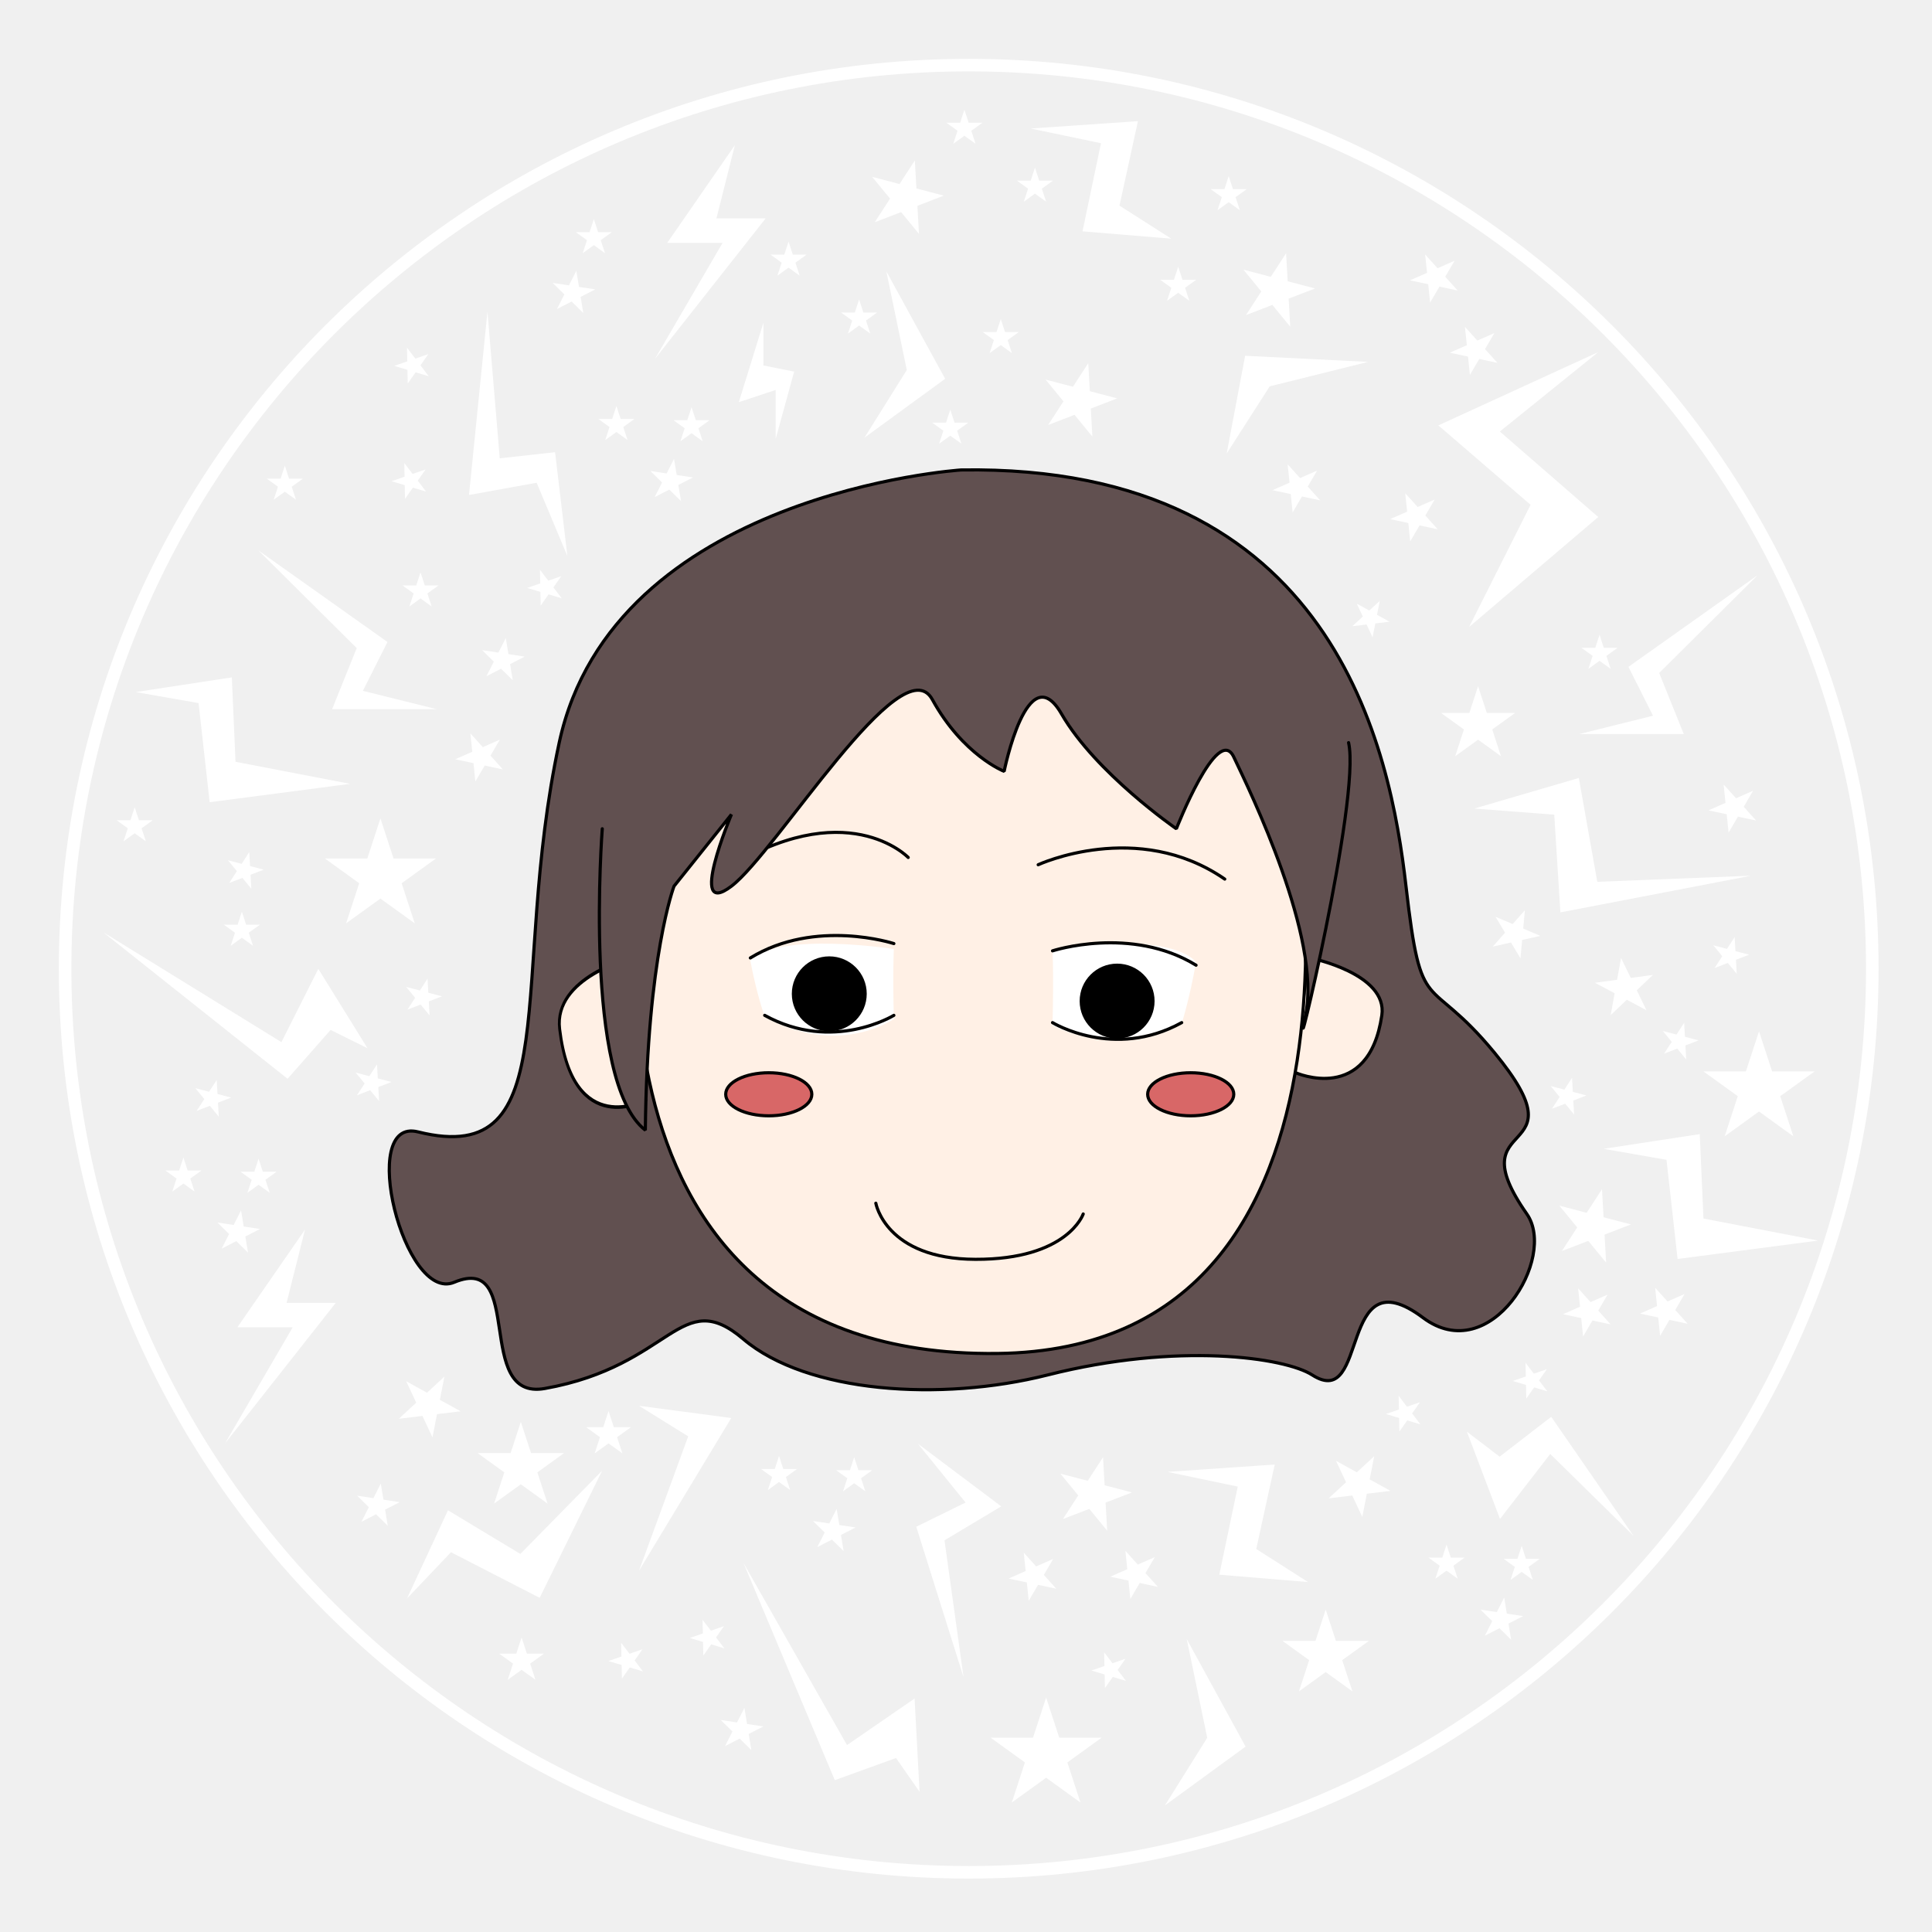
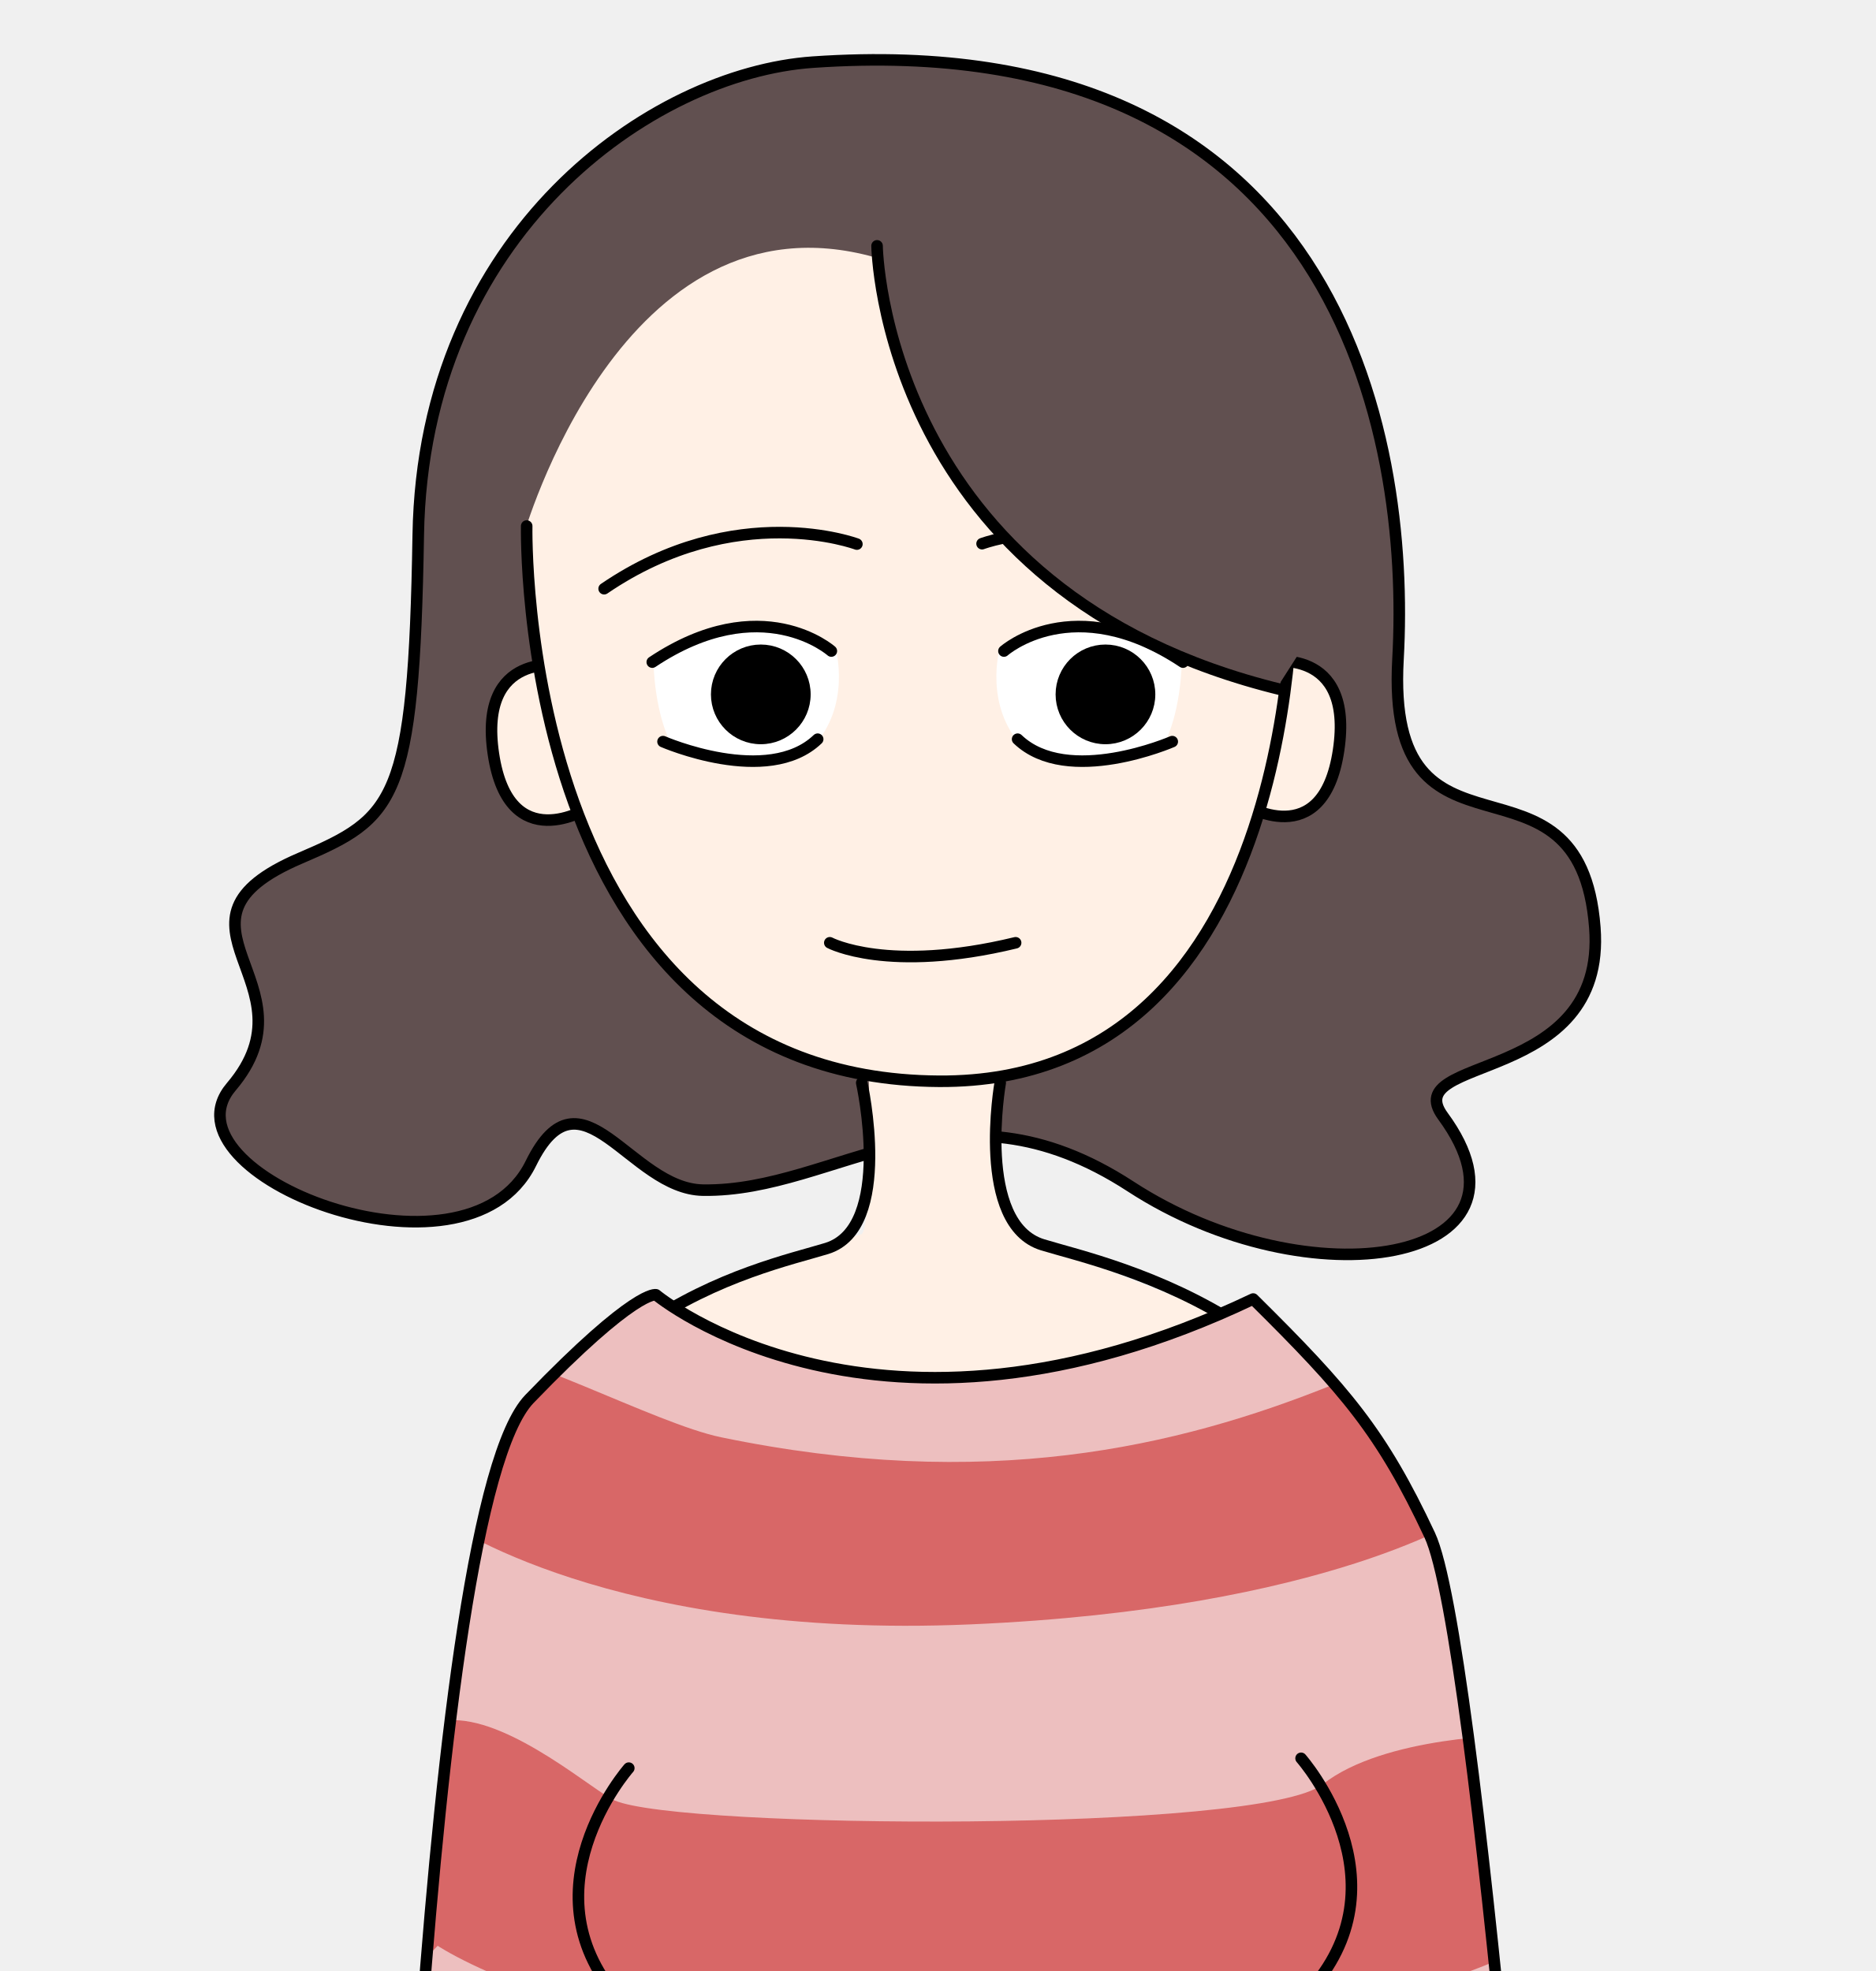
- <svg xmlns="http://www.w3.org/2000/svg" width="100%" height="100%" viewBox="0 0 356 356" version="1.1" xml:space="preserve" style="fill-rule:evenodd;clip-rule:evenodd;stroke-linecap:round;stroke-linejoin:round;stroke-miterlimit:1.5;">
-   <g id="Plan-de-travail5" transform="matrix(0.494444,0,0,0.281201,-1418.07,0)">
-     <g transform="matrix(2.19376,0,0,3.85735,-481.727,-713.367)">
-       <circle cx="1691.5" cy="349.5" r="153.5" style="fill:none;stroke:white;stroke-width:2.13px;" />
-     </g>
-     <g transform="matrix(0.661906,0,0,0.579854,3144.46,382.231)">
-       <g transform="matrix(3.46172,0,0,6.90196,-862.929,-93.2526)">
-         <path d="M190.5,52L192.633,58.564L199.535,58.564L193.951,62.621L196.084,69.186L190.5,65.129L184.916,69.186L187.049,62.621L181.465,58.564L188.367,58.564L190.5,52Z" style="fill:white;" />
+ <svg xmlns="http://www.w3.org/2000/svg" width="100%" height="100%" viewBox="0 0 195 205" version="1.1" xml:space="preserve" style="fill-rule:evenodd;clip-rule:evenodd;stroke-linecap:round;stroke-linejoin:round;stroke-miterlimit:10;">
+   <rect id="Plan-de-travail2" x="-875" y="-34" width="1920" height="2654.6" style="fill:none;" />
+   <g>
+     <g>
+       <g>
+         <g id="ruban" />
      </g>
-       <g transform="matrix(3.46172,0,0,6.90196,-488.117,900.273)">
-         <path d="M190.5,52L192.633,58.564L199.535,58.564L193.951,62.621L196.084,69.186L190.5,65.129L184.916,69.186L187.049,62.621L181.465,58.564L188.367,58.564L190.5,52Z" style="fill:white;" />
-       </g>
-       <g transform="matrix(3.46172,0,0,6.90196,-86.7444,147.385)">
-         <path d="M190.5,52L192.633,58.564L199.535,58.564L193.951,62.621L196.084,69.186L190.5,65.129L184.916,69.186L187.049,62.621L181.465,58.564L188.367,58.564L190.5,52Z" style="fill:white;" />
-       </g>
-       <g transform="matrix(2.69507,0,0,5.37341,-637.831,668.211)">
-         <path d="M190.5,52L192.633,58.564L199.535,58.564L193.951,62.621L196.084,69.186L190.5,65.129L184.916,69.186L187.049,62.621L181.465,58.564L188.367,58.564L190.5,52Z" style="fill:white;" />
-       </g>
-       <g transform="matrix(2.69507,0,0,5.37341,-184.673,880.41)">
-         <path d="M190.5,52L192.633,58.564L199.535,58.564L193.951,62.621L196.084,69.186L190.5,65.129L184.916,69.186L187.049,62.621L181.465,58.564L188.367,58.564L190.5,52Z" style="fill:white;" />
-       </g>
-       <g transform="matrix(1.39684,0,0,2.785,-341.137,790.543)">
-         <path d="M190.5,52L192.633,58.564L199.535,58.564L193.951,62.621L196.084,69.186L190.5,65.129L184.916,69.186L187.049,62.621L181.465,58.564L188.367,58.564L190.5,52Z" style="fill:white;" />
-       </g>
-       <g transform="matrix(1.39684,0,0,2.785,-390.088,1046.44)">
-         <path d="M190.5,52L192.633,58.564L199.535,58.564L193.951,62.621L196.084,69.186L190.5,65.129L184.916,69.186L187.049,62.621L181.465,58.564L188.367,58.564L190.5,52Z" style="fill:white;" />
-       </g>
-       <g transform="matrix(1.12354,0,0,2.24011,-394.931,-128.815)">
-         <path d="M190.5,52L192.633,58.564L199.535,58.564L193.951,62.621L196.084,69.186L190.5,65.129L184.916,69.186L187.049,62.621L181.465,58.564L188.367,58.564L190.5,52Z" style="fill:white;" />
-       </g>
-       <g transform="matrix(1.12354,0,0,2.24011,-471.32,-249.428)">
-         <path d="M190.5,52L192.633,58.564L199.535,58.564L193.951,62.621L196.084,69.186L190.5,65.129L184.916,69.186L187.049,62.621L181.465,58.564L188.367,58.564L190.5,52Z" style="fill:white;" />
-       </g>
-       <g transform="matrix(1.06114,-0.736136,0.369214,2.1157,-335,14.9212)">
-         <path d="M190.5,52L192.633,58.564L199.535,58.564L193.951,62.621L196.084,69.186L190.5,65.129L184.916,69.186L187.049,62.621L181.465,58.564L188.367,58.564L190.5,52Z" style="fill:white;" />
-       </g>
-       <g transform="matrix(1.06114,-0.736136,0.369214,2.1157,-411.388,-105.692)">
-         <path d="M190.5,52L192.633,58.564L199.535,58.564L193.951,62.621L196.084,69.186L190.5,65.129L184.916,69.186L187.049,62.621L181.465,58.564L188.367,58.564L190.5,52Z" style="fill:white;" />
-       </g>
-       <g transform="matrix(1.06114,-0.736136,0.369214,2.1157,-409.861,-236.016)">
-         <path d="M190.5,52L192.633,58.564L199.535,58.564L193.951,62.621L196.084,69.186L190.5,65.129L184.916,69.186L187.049,62.621L181.465,58.564L188.367,58.564L190.5,52Z" style="fill:white;" />
-       </g>
-       <g transform="matrix(1.06114,-0.736136,0.369214,2.1157,-243.439,1201.52)">
-         <path d="M190.5,52L192.633,58.564L199.535,58.564L193.951,62.621L196.084,69.186L190.5,65.129L184.916,69.186L187.049,62.621L181.465,58.564L188.367,58.564L190.5,52Z" style="fill:white;" />
-       </g>
-       <g transform="matrix(1.06114,-0.736136,0.369214,2.1157,-17.33,1238.31)">
-         <path d="M190.5,52L192.633,58.564L199.535,58.564L193.951,62.621L196.084,69.186L190.5,65.129L184.916,69.186L187.049,62.621L181.465,58.564L188.367,58.564L190.5,52Z" style="fill:white;" />
-       </g>
-       <g transform="matrix(1.06114,-0.736136,0.369214,2.1157,-289.272,1227.58)">
-         <path d="M190.5,52L192.633,58.564L199.535,58.564L193.951,62.621L196.084,69.186L190.5,65.129L184.916,69.186L187.049,62.621L181.465,58.564L188.367,58.564L190.5,52Z" style="fill:white;" />
-       </g>
-       <g transform="matrix(1.06114,-0.736136,0.369214,2.1157,148.468,948.43)">
-         <path d="M190.5,52L192.633,58.564L199.535,58.564L193.951,62.621L196.084,69.186L190.5,65.129L184.916,69.186L187.049,62.621L181.465,58.564L188.367,58.564L190.5,52Z" style="fill:white;" />
-       </g>
-       <g transform="matrix(1.06114,-0.736136,0.369214,2.1157,219.913,911.09)">
-         <path d="M190.5,52L192.633,58.564L199.535,58.564L193.951,62.621L196.084,69.186L190.5,65.129L184.916,69.186L187.049,62.621L181.465,58.564L188.367,58.564L190.5,52Z" style="fill:white;" />
-       </g>
-       <g transform="matrix(1.12354,0,0,2.24011,-284.643,-316.9)">
-         <path d="M190.5,52L192.633,58.564L199.535,58.564L193.951,62.621L196.084,69.186L190.5,65.129L184.916,69.186L187.049,62.621L181.465,58.564L188.367,58.564L190.5,52Z" style="fill:white;" />
-       </g>
-       <g transform="matrix(1.12354,0,0,2.24011,-193.082,869.694)">
-         <path d="M190.5,52L192.633,58.564L199.535,58.564L193.951,62.621L196.084,69.186L190.5,65.129L184.916,69.186L187.049,62.621L181.465,58.564L188.367,58.564L190.5,52Z" style="fill:white;" />
-       </g>
-       <g transform="matrix(1.12354,0,0,2.24011,-528.427,532.386)">
-         <path d="M190.5,52L192.633,58.564L199.535,58.564L193.951,62.621L196.084,69.186L190.5,65.129L184.916,69.186L187.049,62.621L181.465,58.564L188.367,58.564L190.5,52Z" style="fill:white;" />
-       </g>
-       <g transform="matrix(1.12354,0,0,2.24011,182.749,969.865)">
-         <path d="M190.5,52L192.633,58.564L199.535,58.564L193.951,62.621L196.084,69.186L190.5,65.129L184.916,69.186L187.049,62.621L181.465,58.564L188.367,58.564L190.5,52Z" style="fill:white;" />
-       </g>
-       <g transform="matrix(1.32712,0.4052,-0.203231,2.64599,-280.404,-355.435)">
-         <path d="M190.5,52L192.633,58.564L199.535,58.564L193.951,62.621L196.084,69.186L190.5,65.129L184.916,69.186L187.049,62.621L181.465,58.564L188.367,58.564L190.5,52Z" style="fill:white;" />
-       </g>
-       <g transform="matrix(1.32712,0.4052,-0.203231,2.64599,-335.412,-567.969)">
-         <path d="M190.5,52L192.633,58.564L199.535,58.564L193.951,62.621L196.084,69.186L190.5,65.129L184.916,69.186L187.049,62.621L181.465,58.564L188.367,58.564L190.5,52Z" style="fill:white;" />
-       </g>
-       <g transform="matrix(1.32712,0.4052,-0.203231,2.64599,-375.134,-152.978)">
-         <path d="M190.5,52L192.633,58.564L199.535,58.564L193.951,62.621L196.084,69.186L190.5,65.129L184.916,69.186L187.049,62.621L181.465,58.564L188.367,58.564L190.5,52Z" style="fill:white;" />
-       </g>
-       <g transform="matrix(1.32712,0.4052,-0.203231,2.64599,-188.844,831.159)">
-         <path d="M190.5,52L192.633,58.564L199.535,58.564L193.951,62.621L196.084,69.186L190.5,65.129L184.916,69.186L187.049,62.621L181.465,58.564L188.367,58.564L190.5,52Z" style="fill:white;" />
-       </g>
-       <g transform="matrix(1.32712,0.4052,-0.203231,2.64599,-524.188,493.851)">
-         <path d="M190.5,52L192.633,58.564L199.535,58.564L193.951,62.621L196.084,69.186L190.5,65.129L184.916,69.186L187.049,62.621L181.465,58.564L188.367,58.564L190.5,52Z" style="fill:white;" />
-       </g>
-       <g transform="matrix(1.32712,0.4052,-0.203231,2.64599,-445.509,802.539)">
-         <path d="M190.5,52L192.633,58.564L199.535,58.564L193.951,62.621L196.084,69.186L190.5,65.129L184.916,69.186L187.049,62.621L181.465,58.564L188.367,58.564L190.5,52Z" style="fill:white;" />
-       </g>
-       <g transform="matrix(1.32712,0.4052,-0.203231,2.64599,-240.788,1056.03)">
-         <path d="M190.5,52L192.633,58.564L199.535,58.564L193.951,62.621L196.084,69.186L190.5,65.129L184.916,69.186L187.049,62.621L181.465,58.564L188.367,58.564L190.5,52Z" style="fill:white;" />
-       </g>
-       <g transform="matrix(1.32712,0.4052,-0.203231,2.64599,186.987,931.329)">
-         <path d="M190.5,52L192.633,58.564L199.535,58.564L193.951,62.621L196.084,69.186L190.5,65.129L184.916,69.186L187.049,62.621L181.465,58.564L188.367,58.564L190.5,52Z" style="fill:white;" />
-       </g>
-       <g transform="matrix(1.12354,0,0,2.24011,-242.33,-315.517)">
-         <path d="M190.5,52L192.633,58.564L199.535,58.564L193.951,62.621L196.084,69.186L190.5,65.129L184.916,69.186L187.049,62.621L181.465,58.564L188.367,58.564L190.5,52Z" style="fill:white;" />
-       </g>
-       <g transform="matrix(1.12354,0,0,2.24011,-297.338,-528.051)">
-         <path d="M190.5,52L192.633,58.564L199.535,58.564L193.951,62.621L196.084,69.186L190.5,65.129L184.916,69.186L187.049,62.621L181.465,58.564L188.367,58.564L190.5,52Z" style="fill:white;" />
-       </g>
-       <g transform="matrix(1.12354,0,0,2.24011,-150.77,871.077)">
-         <path d="M190.5,52L192.633,58.564L199.535,58.564L193.951,62.621L196.084,69.186L190.5,65.129L184.916,69.186L187.049,62.621L181.465,58.564L188.367,58.564L190.5,52Z" style="fill:white;" />
-       </g>
-       <g transform="matrix(1.12354,0,0,2.24011,-486.114,533.769)">
-         <path d="M190.5,52L192.633,58.564L199.535,58.564L193.951,62.621L196.084,69.186L190.5,65.129L184.916,69.186L187.049,62.621L181.465,58.564L188.367,58.564L190.5,52Z" style="fill:white;" />
-       </g>
-       <g transform="matrix(1.12354,0,0,2.24011,225.061,971.248)">
-         <path d="M190.5,52L192.633,58.564L199.535,58.564L193.951,62.621L196.084,69.186L190.5,65.129L184.916,69.186L187.049,62.621L181.465,58.564L188.367,58.564L190.5,52Z" style="fill:white;" />
-       </g>
-       <g transform="matrix(1.12354,0,0,2.24011,-96.6658,-312.751)">
-         <path d="M190.5,52L192.633,58.564L199.535,58.564L193.951,62.621L196.084,69.186L190.5,65.129L184.916,69.186L187.049,62.621L181.465,58.564L188.367,58.564L190.5,52Z" style="fill:white;" />
-       </g>
-       <g transform="matrix(1.12354,0,0,2.24011,31.6665,-474.25)">
-         <path d="M190.5,52L192.633,58.564L199.535,58.564L193.951,62.621L196.084,69.186L190.5,65.129L184.916,69.186L187.049,62.621L181.465,58.564L188.367,58.564L190.5,52Z" style="fill:white;" />
-       </g>
-       <g transform="matrix(1.12354,0,0,2.24011,-147.995,-437.219)">
-         <path d="M190.5,52L192.633,58.564L199.535,58.564L193.951,62.621L196.084,69.186L190.5,65.129L184.916,69.186L187.049,62.621L181.465,58.564L188.367,58.564L190.5,52Z" style="fill:white;" />
-       </g>
-       <g transform="matrix(1.12354,0,0,2.24011,-187.717,-502.636)">
-         <path d="M190.5,52L192.633,58.564L199.535,58.564L193.951,62.621L196.084,69.186L190.5,65.129L184.916,69.186L187.049,62.621L181.465,58.564L188.367,58.564L190.5,52Z" style="fill:white;" />
-       </g>
-       <g transform="matrix(1.12354,0,0,2.24011,-68.2346,-415.137)">
-         <path d="M190.5,52L192.633,58.564L199.535,58.564L193.951,62.621L196.084,69.186L190.5,65.129L184.916,69.186L187.049,62.621L181.465,58.564L188.367,58.564L190.5,52Z" style="fill:white;" />
-       </g>
-       <g transform="matrix(1.12354,0,0,2.24011,60.0977,-576.636)">
-         <path d="M190.5,52L192.633,58.564L199.535,58.564L193.951,62.621L196.084,69.186L190.5,65.129L184.916,69.186L187.049,62.621L181.465,58.564L188.367,58.564L190.5,52Z" style="fill:white;" />
-       </g>
-       <g transform="matrix(1.12354,0,0,2.24011,-48.9821,-586.268)">
-         <path d="M190.5,52L192.633,58.564L199.535,58.564L193.951,62.621L196.084,69.186L190.5,65.129L184.916,69.186L187.049,62.621L181.465,58.564L188.367,58.564L190.5,52Z" style="fill:white;" />
-       </g>
-       <g transform="matrix(1.12354,0,0,2.24011,-88.704,-651.686)">
-         <path d="M190.5,52L192.633,58.564L199.535,58.564L193.951,62.621L196.084,69.186L190.5,65.129L184.916,69.186L187.049,62.621L181.465,58.564L188.367,58.564L190.5,52Z" style="fill:white;" />
-       </g>
-       <g transform="matrix(1.12354,0,0,2.24011,-495.515,254.612)">
-         <path d="M190.5,52L192.633,58.564L199.535,58.564L193.951,62.621L196.084,69.186L190.5,65.129L184.916,69.186L187.049,62.621L181.465,58.564L188.367,58.564L190.5,52Z" style="fill:white;" />
-       </g>
-       <g transform="matrix(1.12354,0,0,2.24011,-555.862,136.554)">
-         <path d="M190.5,52L192.633,58.564L199.535,58.564L193.951,62.621L196.084,69.186L190.5,65.129L184.916,69.186L187.049,62.621L181.465,58.564L188.367,58.564L190.5,52Z" style="fill:white;" />
-       </g>
-       <g transform="matrix(1.12354,0,0,2.24011,268.883,-58.283)">
-         <path d="M190.5,52L192.633,58.564L199.535,58.564L193.951,62.621L196.084,69.186L190.5,65.129L184.916,69.186L187.049,62.621L181.465,58.564L188.367,58.564L190.5,52Z" style="fill:white;" />
-       </g>
-       <g transform="matrix(2.30781,0,0,4.60131,-25.0962,-122.98)">
-         <path d="M190.5,52L192.633,58.564L199.535,58.564L193.951,62.621L196.084,69.186L190.5,65.129L184.916,69.186L187.049,62.621L181.465,58.564L188.367,58.564L190.5,52Z" style="fill:white;" />
-       </g>
-       <g transform="matrix(2.23121,1.17568,-0.58967,4.44857,-199.32,-704.111)">
-         <path d="M190.5,52L192.633,58.564L199.535,58.564L193.951,62.621L196.084,69.186L190.5,65.129L184.916,69.186L187.049,62.621L181.465,58.564L188.367,58.564L190.5,52Z" style="fill:white;" />
-       </g>
-       <g transform="matrix(2.23121,1.17568,-0.58967,4.44857,-87.9304,-828.319)">
-         <path d="M190.5,52L192.633,58.564L199.535,58.564L193.951,62.621L196.084,69.186L190.5,65.129L184.916,69.186L187.049,62.621L181.465,58.564L188.367,58.564L190.5,52Z" style="fill:white;" />
-       </g>
-       <g transform="matrix(2.23121,1.17568,-0.58967,4.44857,-296.958,-933.206)">
-         <path d="M190.5,52L192.633,58.564L199.535,58.564L193.951,62.621L196.084,69.186L190.5,65.129L184.916,69.186L187.049,62.621L181.465,58.564L188.367,58.564L190.5,52Z" style="fill:white;" />
-       </g>
-       <g transform="matrix(2.23121,1.17568,-0.58967,4.44857,-190.997,532.27)">
-         <path d="M190.5,52L192.633,58.564L199.535,58.564L193.951,62.621L196.084,69.186L190.5,65.129L184.916,69.186L187.049,62.621L181.465,58.564L188.367,58.564L190.5,52Z" style="fill:white;" />
-       </g>
-       <g transform="matrix(2.23121,1.17568,-0.58967,4.44857,89.9281,229.398)">
-         <path d="M190.5,52L192.633,58.564L199.535,58.564L193.951,62.621L196.084,69.186L190.5,65.129L184.916,69.186L187.049,62.621L181.465,58.564L188.367,58.564L190.5,52Z" style="fill:white;" />
-       </g>
-       <g transform="matrix(1.11561,0.58784,-0.294835,2.22429,-492.835,333.611)">
-         <path d="M190.5,52L192.633,58.564L199.535,58.564L193.951,62.621L196.084,69.186L190.5,65.129L184.916,69.186L187.049,62.621L181.465,58.564L188.367,58.564L190.5,52Z" style="fill:white;" />
-       </g>
-       <g transform="matrix(1.11561,0.58784,-0.294835,2.22429,270.249,331.194)">
-         <path d="M190.5,52L192.633,58.564L199.535,58.564L193.951,62.621L196.084,69.186L190.5,65.129L184.916,69.186L187.049,62.621L181.465,58.564L188.367,58.564L190.5,52Z" style="fill:white;" />
-       </g>
-       <g transform="matrix(1.11561,0.58784,-0.294835,2.22429,-374.143,219.173)">
-         <path d="M190.5,52L192.633,58.564L199.535,58.564L193.951,62.621L196.084,69.186L190.5,65.129L184.916,69.186L187.049,62.621L181.465,58.564L188.367,58.564L190.5,52Z" style="fill:white;" />
-       </g>
-       <g transform="matrix(1.11561,0.58784,-0.294835,2.22429,-474.502,76.03)">
-         <path d="M190.5,52L192.633,58.564L199.535,58.564L193.951,62.621L196.084,69.186L190.5,65.129L184.916,69.186L187.049,62.621L181.465,58.564L188.367,58.564L190.5,52Z" style="fill:white;" />
-       </g>
-       <g transform="matrix(1.11561,0.58784,-0.294835,2.22429,361.81,172.152)">
-         <path d="M190.5,52L192.633,58.564L199.535,58.564L193.951,62.621L196.084,69.186L190.5,65.129L184.916,69.186L187.049,62.621L181.465,58.564L188.367,58.564L190.5,52Z" style="fill:white;" />
-       </g>
-       <g transform="matrix(1.11561,0.58784,-0.294835,2.22429,-402.583,315.981)">
-         <path d="M190.5,52L192.633,58.564L199.535,58.564L193.951,62.621L196.084,69.186L190.5,65.129L184.916,69.186L187.049,62.621L181.465,58.564L188.367,58.564L190.5,52Z" style="fill:white;" />
-       </g>
-       <g transform="matrix(1.11561,0.58784,-0.294835,2.22429,333.37,268.96)">
-         <path d="M190.5,52L192.633,58.564L199.535,58.564L193.951,62.621L196.084,69.186L190.5,65.129L184.916,69.186L187.049,62.621L181.465,58.564L188.367,58.564L190.5,52Z" style="fill:white;" />
-       </g>
-       <g transform="matrix(1.80612,-0.492297,0.246915,3.60102,138.129,329.873)">
-         <path d="M190.5,52L192.633,58.564L199.535,58.564L193.951,62.621L196.084,69.186L190.5,65.129L184.916,69.186L187.049,62.621L181.465,58.564L188.367,58.564L190.5,52Z" style="fill:white;" />
-       </g>
-       <g transform="matrix(1.39524,1.19384,-0.598778,2.78182,206.249,-2.70874)">
-         <path d="M190.5,52L192.633,58.564L199.535,58.564L193.951,62.621L196.084,69.186L190.5,65.129L184.916,69.186L187.049,62.621L181.465,58.564L188.367,58.564L190.5,52Z" style="fill:white;" />
-       </g>
-       <g transform="matrix(1.01323,2.25449,-1.13075,2.02017,-270.464,-357.84)">
-         <path d="M190.5,52L192.633,58.564L199.535,58.564L193.951,62.621L196.084,69.186L190.5,65.129L184.916,69.186L187.049,62.621L181.465,58.564L188.367,58.564L190.5,52Z" style="fill:white;" />
-       </g>
-       <g transform="matrix(1.01323,2.25449,-1.13075,2.02017,41.093,568.015)">
-         <path d="M190.5,52L192.633,58.564L199.535,58.564L193.951,62.621L196.084,69.186L190.5,65.129L184.916,69.186L187.049,62.621L181.465,58.564L188.367,58.564L190.5,52Z" style="fill:white;" />
-       </g>
-       <g transform="matrix(1.01323,2.25449,-1.13075,2.02017,353.231,269.292)">
-         <path d="M190.5,52L192.633,58.564L199.535,58.564L193.951,62.621L196.084,69.186L190.5,65.129L184.916,69.186L187.049,62.621L181.465,58.564L188.367,58.564L190.5,52Z" style="fill:white;" />
-       </g>
-       <g transform="matrix(1.01323,2.25449,-1.13075,2.02017,98.3184,565.941)">
-         <path d="M190.5,52L192.633,58.564L199.535,58.564L193.951,62.621L196.084,69.186L190.5,65.129L184.916,69.186L187.049,62.621L181.465,58.564L188.367,58.564L190.5,52Z" style="fill:white;" />
-       </g>
-       <g transform="matrix(1.01323,2.25449,-1.13075,2.02017,396.584,268.601)">
-         <path d="M190.5,52L192.633,58.564L199.535,58.564L193.951,62.621L196.084,69.186L190.5,65.129L184.916,69.186L187.049,62.621L181.465,58.564L188.367,58.564L190.5,52Z" style="fill:white;" />
-       </g>
-       <g transform="matrix(1.01323,2.25449,-1.13075,2.02017,255.881,-629.207)">
-         <path d="M190.5,52L192.633,58.564L199.535,58.564L193.951,62.621L196.084,69.186L190.5,65.129L184.916,69.186L187.049,62.621L181.465,58.564L188.367,58.564L190.5,52Z" style="fill:white;" />
-       </g>
-       <g transform="matrix(1.01323,2.25449,-1.13075,2.02017,189.678,-661.916)">
-         <path d="M190.5,52L192.633,58.564L199.535,58.564L193.951,62.621L196.084,69.186L190.5,65.129L184.916,69.186L187.049,62.621L181.465,58.564L188.367,58.564L190.5,52Z" style="fill:white;" />
-       </g>
-       <g transform="matrix(1.01323,2.25449,-1.13075,2.02017,289.492,-817.282)">
-         <path d="M190.5,52L192.633,58.564L199.535,58.564L193.951,62.621L196.084,69.186L190.5,65.129L184.916,69.186L187.049,62.621L181.465,58.564L188.367,58.564L190.5,52Z" style="fill:white;" />
-       </g>
-       <g transform="matrix(1.01323,2.25449,-1.13075,2.02017,435.139,-300.076)">
-         <path d="M190.5,52L192.633,58.564L199.535,58.564L193.951,62.621L196.084,69.186L190.5,65.129L184.916,69.186L187.049,62.621L181.465,58.564L188.367,58.564L190.5,52Z" style="fill:white;" />
-       </g>
-       <g transform="matrix(1.01323,2.25449,-1.13075,2.02017,267.085,-899.054)">
-         <path d="M190.5,52L192.633,58.564L199.535,58.564L193.951,62.621L196.084,69.186L190.5,65.129L184.916,69.186L187.049,62.621L181.465,58.564L188.367,58.564L190.5,52Z" style="fill:white;" />
-       </g>
-       <g transform="matrix(1.42072,-2.63643,1.32232,2.83262,-528.37,1256.66)">
-         <path d="M190.5,52L192.633,58.564L199.535,58.564L193.951,62.621L196.084,69.186L190.5,65.129L184.916,69.186L187.049,62.621L181.465,58.564L188.367,58.564L190.5,52Z" style="fill:white;" />
-       </g>
-       <g transform="matrix(1.42072,-2.63643,1.32232,2.83262,-4.85588,1346.6)">
-         <path d="M190.5,52L192.633,58.564L199.535,58.564L193.951,62.621L196.084,69.186L190.5,65.129L184.916,69.186L187.049,62.621L181.465,58.564L188.367,58.564L190.5,52Z" style="fill:white;" />
-       </g>
-       <g transform="matrix(0.854525,-1.58574,0.795338,1.70375,142.104,236.465)">
-         <path d="M190.5,52L192.633,58.564L199.535,58.564L193.951,62.621L196.084,69.186L190.5,65.129L184.916,69.186L187.049,62.621L181.465,58.564L188.367,58.564L190.5,52Z" style="fill:white;" />
-       </g>
-       <g transform="matrix(3.46172,0,0,6.90196,-958.481,-95.773)">
-         <path d="M208,77L202,89L173,71L203,95L210,87L216,90L208,77Z" style="fill:white;" />
-       </g>
-       <g transform="matrix(3.03559,3.33978,-1.65289,6.05233,-406.851,99.5853)">
-         <path d="M208,77L202,89L173,71L203,95L210,87L216,90L208,77Z" style="fill:white;" />
-       </g>
-       <g transform="matrix(-3.39847,-1.31335,0.658718,-6.77585,1083.04,1852.24)">
-         <path d="M208,77L202,89L186.154,78.416L203,95L210,87L216,90L208,77Z" style="fill:white;" />
-       </g>
-       <g transform="matrix(3.46172,0,0,6.90196,-935.941,-396.629)">
-         <path d="M242,53L240,36L231,37L229,13L226,43L237,41L242,53Z" style="fill:white;" />
-       </g>
-       <g transform="matrix(3.46172,0,0,6.90196,-888.391,-195.968)">
-         <path d="M178,23L199,38L195,46L207,49L190,49L194,39L178,23Z" style="fill:white;" />
-       </g>
-       <g transform="matrix(-3.46172,0,0,6.90196,1188.08,-167.845)">
-         <path d="M178,23L199,38L195,46L207,49L190,49L194,39L178,23Z" style="fill:white;" />
-       </g>
-       <g transform="matrix(-2.75999,-4.16602,2.08949,-5.50285,568.065,2104.3)">
-         <path d="M178,23L199,38L195,46L207,49L190,49L194,39L178,23Z" style="fill:white;" />
-       </g>
-       <g transform="matrix(3.46172,0,0,6.90196,-566.715,-288.873)">
-         <path d="M282,49L292,29L277,16L303,4L287,17L303,31L282,49Z" style="fill:white;" />
-       </g>
-       <g transform="matrix(3.46172,0,0,6.90196,-874.038,-391.084)">
-         <path d="M256,14L252,27L258,25L258,33L261,22L256,21L256,14Z" style="fill:white;" />
-       </g>
-       <g transform="matrix(3.46172,0,0,6.90196,-1052.51,-91.0037)">
-         <path d="M233,119L222,135L231,135L220,154L238,131L230,131L233,119Z" style="fill:white;" />
-       </g>
-       <g transform="matrix(3.46172,0,0,6.90196,-810.479,-1316.52)">
-         <path d="M233,119L222,135L231,135L220,154L238,131L230,131L233,119Z" style="fill:white;" />
-       </g>
-       <g transform="matrix(3.46172,0,0,6.90196,-944.07,66.7332)">
-         <path d="M256,125L264,130L256,152L271,127L256,125Z" style="fill:white;" />
-       </g>
-       <g transform="matrix(3.46172,0,0,6.90196,-771.489,-194.107)">
-         <path d="M342,65L359,60L362,77L387,76L356,82L355,66L342,65Z" style="fill:white;" />
-       </g>
-       <g transform="matrix(3.46172,0,0,6.90196,-865.909,-422.763)">
-         <path d="M329,40L332,24L352,25L336,29L329,40Z" style="fill:white;" />
-       </g>
-       <g transform="matrix(-1.49962,-6.22072,-3.12004,2.98993,687.244,1762.4)">
-         <path d="M329,40L332,24L352,25L336,29L329,40Z" style="fill:white;" />
-       </g>
-       <g transform="matrix(-1.49962,-6.22072,-3.12004,2.98993,856.391,3308.11)">
-         <path d="M329,40L332,24L352,25L336,29L329,40Z" style="fill:white;" />
-       </g>
-       <g transform="matrix(2.08092,0,0,4.14893,-526.077,-452.116)">
-         <path d="M486,263L512,259L513,282L544,288L506,293L503,266L486,263Z" style="fill:white;" />
-       </g>
-       <g transform="matrix(2.08092,0,0,4.14893,-1352.56,-968.27)">
-         <path d="M486,263L512,259L513,282L544,288L506,293L503,266L486,263Z" style="fill:white;" />
-       </g>
-       <g transform="matrix(1.15159,-3.47883,1.7217,2.29603,-1200.97,2234.05)">
-         <path d="M486,263L512,259L513,282L544,288L506,293L503,266L486,263Z" style="fill:white;" />
-       </g>
-       <g transform="matrix(2.08092,0,0,4.14893,-567.695,-414.775)">
-         <path d="M388,342L407,346L402,370L426,372L412,363L417,340L388,342Z" style="fill:white;" />
-       </g>
-       <g transform="matrix(2.08092,0,0,4.14893,-644.705,-1932.88)">
-         <path d="M388,342L407,346L402,370L426,372L412,363L417,340L388,342Z" style="fill:white;" />
-       </g>
-     </g>
-     <g transform="matrix(3.657,0,0,6.4302,-1509.15,-5659.3)">
-       <g transform="matrix(1.46257,0,0,1.46257,-419.266,-467.287)">
-         <path d="M1172,954C1172,954 1147.75,955.583 1144,973C1140.46,989.448 1144.63,1002.74 1134.16,1000.12C1129.93,999.057 1133.19,1012.06 1136.68,1010.6C1141.66,1008.52 1138.01,1018.89 1143,1018C1151.9,1016.41 1152.42,1010.81 1156.83,1014.56C1161.25,1018.31 1170.56,1018.94 1178.02,1017.06C1187.09,1014.76 1194.56,1015.83 1196.47,1017.06C1200.48,1019.63 1198.22,1008.59 1204.19,1013.07C1208.89,1016.59 1213.55,1008.88 1211.42,1005.84C1206.44,998.714 1215.52,1002.33 1209.18,994.623C1204.44,988.861 1204.08,992.417 1203,983C1201.92,973.583 1198.08,953.583 1172,954Z" style="fill:rgb(97,80,80);stroke:black;stroke-width:0.22px;stroke-linejoin:miter;stroke-miterlimit:1;" />
-       </g>
-       <g transform="matrix(1.46257,0,0,1.46257,-420.266,-467.287)">
-         <path d="M1197,988C1197,988 1202.43,989.085 1202,992C1201.08,998.25 1196,996 1196,996" style="fill:rgb(255,240,229);stroke:black;stroke-width:0.22px;stroke-linejoin:miter;stroke-miterlimit:1;" />
-       </g>
-       <g transform="matrix(-1.46257,0,0,1.81104,3011.97,-811.575)">
-         <path d="M1197,988C1197,988 1202.43,989.085 1202,992C1201.08,998.25 1196,996 1196,996" style="fill:rgb(255,240,229);stroke:black;stroke-width:0.2px;stroke-linejoin:miter;stroke-miterlimit:1;" />
-       </g>
-       <g transform="matrix(1.46257,0,0,1.46257,-419.266,-467.287)">
-         <path d="M1195,975C1195,975 1194.25,974.25 1188,970C1181.75,965.75 1164,969 1164,969L1150,979C1150,979 1143.06,1015.91 1174.53,1015.56C1202.93,1015.25 1195,975 1195,975Z" style="fill:rgb(255,240,229);stroke:black;stroke-width:0.22px;stroke-linejoin:miter;stroke-miterlimit:1;" />
-       </g>
-       <g transform="matrix(1.46257,0,0,1.46257,-419.266,-464.362)">
-         <ellipse cx="1188" cy="995.5" rx="3" ry="1.5" style="fill:rgb(216,103,103);stroke:black;stroke-width:0.22px;stroke-linejoin:miter;stroke-miterlimit:1;" />
-       </g>
-       <g transform="matrix(1.46257,0,0,1.46257,-462.265,-464.362)">
-         <ellipse cx="1188" cy="995.5" rx="3" ry="1.5" style="fill:rgb(216,103,103);stroke:black;stroke-width:0.22px;stroke-linejoin:miter;stroke-miterlimit:1;" />
-       </g>
-       <g transform="matrix(1.46257,0,0,1.46257,-419.266,-464.362)">
-         <path d="M1166.06,1003.09C1166.06,1003.09 1166.74,1006.98 1173,1007C1179.43,1007.02 1180.51,1003.84 1180.51,1003.84" style="fill:none;stroke:black;stroke-width:0.22px;stroke-linejoin:miter;stroke-miterlimit:1;" />
-       </g>
-       <g transform="matrix(1.46257,0,0,1.19182,-421.728,-195.926)">
-         <path d="M1169,984C1169,984 1160.98,982.464 1159,985C1159.46,987.981 1160,989.773 1160,989.773C1160,989.773 1164.43,993.282 1169,990C1168.91,985.87 1169,984 1169,984Z" style="fill:white;" />
-       </g>
-       <g transform="matrix(1.46257,0,0,1.46257,-421.728,-458.512)">
-         <path d="M1169,981C1169,981 1163.54,979.219 1159,982" style="fill:none;stroke:black;stroke-width:0.22px;stroke-linejoin:miter;stroke-miterlimit:1;" />
-       </g>
-       <g transform="matrix(1.46257,0,0,1.46257,-421.728,-462.899)">
-         <path d="M1169,989C1169,989 1164.74,991.619 1160,989" style="fill:none;stroke:black;stroke-width:0.22px;stroke-linejoin:miter;stroke-miterlimit:1;" />
-       </g>
-       <g transform="matrix(1.46257,0,0,1.46257,-421.728,-462.899)">
-         <circle cx="1164.5" cy="987.5" r="2.5" style="stroke:black;stroke-width:0.22px;stroke-linejoin:miter;stroke-miterlimit:1;" />
-       </g>
-       <g transform="matrix(1.46257,0,0,1.46257,-421.728,-464.362)">
-         <path d="M1170,979C1170,979 1165.65,974.464 1157,980" style="fill:none;stroke:black;stroke-width:0.22px;stroke-linejoin:miter;stroke-miterlimit:1;" />
-       </g>
-       <g transform="matrix(-1.46257,0,0,1.28569,3013.93,-288.25)">
-         <path d="M1169,984C1169,984 1160.98,982.464 1159,985C1159.46,987.981 1160,989.862 1160,989.862C1160,989.862 1164.98,992.464 1169,990C1168.91,985.87 1169,984 1169,984Z" style="fill:white;" />
-       </g>
-       <g transform="matrix(-1.46257,0,0,1.46257,3013.93,-457.771)">
-         <path d="M1169,981C1169,981 1163.54,979.219 1159,982" style="fill:none;stroke:black;stroke-width:0.22px;stroke-linejoin:miter;stroke-miterlimit:1;" />
-       </g>
-       <g transform="matrix(-1.46257,0,0,1.46257,3013.93,-462.158)">
-         <path d="M1169,989C1169,989 1164.74,991.619 1160,989" style="fill:none;stroke:black;stroke-width:0.22px;stroke-linejoin:miter;stroke-miterlimit:1;" />
-       </g>
-       <g transform="matrix(-1.46257,0,0,1.46257,3013.93,-462.158)">
-         <circle cx="1164.5" cy="987.5" r="2.5" style="stroke:black;stroke-width:0.22px;stroke-linejoin:miter;stroke-miterlimit:1;" />
-       </g>
-       <g transform="matrix(-1.46257,0,0,1.46257,3013.93,-463.621)">
-         <path d="M1170,979C1170,979 1163.09,975.797 1157,980" style="fill:none;stroke:black;stroke-width:0.22px;stroke-linejoin:miter;stroke-miterlimit:1;" />
-       </g>
-       <g transform="matrix(1.46257,0,0,1.46257,-419.266,-467.287)">
-         <path d="M1181,960C1174.38,959.625 1152.38,963.625 1150,968C1147.63,972.375 1147,979 1147,979C1147,979 1145.63,996.625 1150,1000C1150.13,987.875 1152,983 1152,983L1156,978C1156,978 1152.88,985.375 1156,983C1159.13,980.625 1167.88,966.125 1170,970C1172.13,973.875 1175,975 1175,975C1175,975 1176.63,966.875 1179,971C1181.38,975.125 1187,979 1187,979C1187,979 1189.88,971.625 1191,974C1192.13,976.375 1197.13,986.625 1196,992C1194.88,997.375 1199.88,976.875 1199,973" style="fill:rgb(97,80,80);" />
-       </g>
-       <g transform="matrix(1.46257,0,0,1.46257,-419.266,-467.287)">
-         <path d="M1147,979C1147,979 1145.63,996.625 1150,1000C1150.13,987.875 1152,983 1152,983L1156,978C1156,978 1152.88,985.375 1156,983C1159.13,980.625 1167.88,966.125 1170,970C1172.13,973.875 1175,975 1175,975C1175,975 1176.63,966.875 1179,971C1181.38,975.125 1187,979 1187,979C1187,979 1189.88,971.625 1191,974C1192.13,976.375 1197.13,986.625 1196,992C1194.88,997.375 1199.88,976.875 1199,973" style="fill:none;stroke:black;stroke-width:0.22px;stroke-linejoin:miter;stroke-miterlimit:1;" />
+       <rect x="15.468" y="-8.145" width="165" height="216" style="fill:none;" />
+       <clipPath id="_clip1">
+         <rect x="15.468" y="-8.145" width="165" height="216" />
+       </clipPath>
+       <g clip-path="url(#_clip1)">
+         <g>
+           <path d="M84.53,6.463c-16.786,1.161 -40.524,17.804 -41.037,49.174c-0.454,27.836 -2.454,29.419 -12.292,33.632c-15.651,6.704 2.04,12.946 -7.151,23.762c-7.681,9.038 24.408,21.715 31.153,7.975c5.211,-10.616 10.305,2.663 17.903,2.778c13.939,0.21 25.817,-12.529 44.465,-0.38c18.649,12.15 43.656,7.92 32.476,-7.314c-4.724,-6.438 17.055,-3.147 15.794,-19.614c-1.56,-20.384 -21.797,-4.261 -20.469,-27.927c1.329,-23.665 -6.406,-65.848 -60.842,-62.086Z" style="fill:#615050;stroke:#000;stroke-width:1.2px;" />
+           <path d="M58.566,69.218c0,0 -8.882,-1.632 -7.258,9.203c1.624,10.835 9.866,5.624 9.866,5.624" style="fill:#fff0e5;stroke:#000;stroke-width:1.2px;" />
+           <path d="M131.937,68.836c0,0 8.881,-1.631 7.257,9.203c-1.624,10.835 -9.865,5.625 -9.865,5.625" style="fill:#fff0e5;stroke:#000;stroke-width:1.2px;" />
+           <path d="M90.308,110.684c0,0 0.464,16.734 -0.713,17.677c-11.826,3.286 -20.937,9.13 -20.937,9.13c0,0 17.247,20.452 32.82,16.118c15.573,-4.334 26.694,-16.289 26.694,-16.289c0,0 -13.036,-5.446 -21.651,-8.375c-5.561,-7.127 -1.328,-21.207 -1.328,-21.207l-14.885,2.946Z" style="fill:#fff0e5;" />
+           <path d="M134.404,54.12c0,0 -19.791,-20.764 -43.472,-27.37c-26.341,-7.347 -36.546,29.108 -36.546,29.108c0,0 -0.386,57.102 43.259,56.603c39.797,-0.455 36.759,-58.341 36.759,-58.341Z" style="fill:#fff0e5;" />
+           <path d="M54.768,54.713c0,0 -1.201,57.489 42.877,57.748c38.229,0.225 36.759,-52.618 36.759,-52.618" style="fill:none;stroke:#000;stroke-width:1.2px;" />
+           <path d="M86.894,67.465c0,0 -7.946,-5.868 -18.944,1.314c0.148,5.186 1.575,8.035 1.575,8.035c0,0 10.924,5.186 14.983,0.877c4.059,-4.31 2.386,-10.226 2.386,-10.226Z" style="fill:#fff;" />
+           <path d="M89.104,56.59c0,0 -12.554,-4.733 -26.282,4.64" style="fill:none;stroke:#000;stroke-width:1.2px;" />
+           <circle cx="79.112" cy="72.221" r="4.734" style="stroke:#000;stroke-width:0.9px;" />
+           <path d="M86.448,67.713c0,0 -7.24,-6.435 -18.621,1.152" style="fill:none;stroke:#000;stroke-width:1.2px;" />
+           <path d="M89.609,112.623c0,0 3.365,15.078 -3.646,17.229c-7.012,2.15 -31.661,6.86 -36.951,37.903c-5.289,31.043 -6.972,96.797 -6.972,96.797" style="fill:none;stroke:#000;stroke-width:1.2px;" />
+           <path d="M104.009,112.623c0,0 -2.603,14.696 4.409,16.847c7.011,2.151 34.713,7.623 40.002,38.666c5.29,31.043 11.169,94.508 11.169,94.508" style="fill:none;stroke:#000;stroke-width:1.2px;" />
+           <path d="M68.945,77.134c0,0 10.875,4.739 16.082,-0.252" style="fill:none;stroke:#000;stroke-width:1.2px;" />
+           <path d="M103.95,67.465c0,0 7.946,-5.868 18.944,1.314c-0.148,5.186 -1.575,8.035 -1.575,8.035c0,0 -10.923,5.186 -14.983,0.877c-4.059,-4.31 -2.386,-10.226 -2.386,-10.226Z" style="fill:#fff;" />
+           <path d="M102.122,56.548c0,0 12.554,-4.733 26.282,4.64" style="fill:none;stroke:#000;stroke-width:1.2px;" />
+           <circle cx="114.952" cy="72.221" r="4.734" style="stroke:#000;stroke-width:0.9px;" />
+           <path d="M104.396,67.713c0,0 7.24,-6.435 18.621,1.152" style="fill:none;stroke:#000;stroke-width:1.2px;" />
+           <path d="M121.899,77.134c0,0 -10.875,4.739 -16.082,-0.252" style="fill:none;stroke:#000;stroke-width:1.2px;" />
+           <path d="M91.583,24.806c0,0 -0.663,36.463 41.314,46.551l5.025,-7.85l1.423,-25.879c0,0 -37.552,-15.427 -47.762,-12.822Z" style="fill:#615050;" />
+           <path d="M91.202,25.569c0,0 0.482,36.082 42.077,46.17" style="fill:none;stroke:#000;stroke-width:1.2px;" />
+           <path d="M68.215,134.67c0,0 22.905,19.113 62.097,0.438c9.669,9.569 13.359,13.903 18.353,24.542c4.995,10.64 12.129,105.06 12.129,105.06l-119.764,0.681c0,0 2.952,-108.394 14.023,-119.886c11.071,-11.492 13.162,-10.835 13.162,-10.835Z" style="fill:#d86767;" />
+           <clipPath id="_clip2">
+             <path d="M68.215,134.67c0,0 22.905,19.113 62.097,0.438c9.669,9.569 13.359,13.903 18.353,24.542c4.995,10.64 12.129,105.06 12.129,105.06l-119.764,0.681c0,0 2.952,-108.394 14.023,-119.886c11.071,-11.492 13.162,-10.835 13.162,-10.835Z" />
+           </clipPath>
+           <g clip-path="url(#_clip2)">
+             <path d="M46.122,158.117c0,0 17.271,12.441 54.741,10.834c37.469,-1.607 52.009,-11.492 52.009,-11.492l4.724,23.008c0,0 -13.63,0.049 -20.051,5.113c-6.421,5.065 -66.806,4.667 -73.635,1.68c-2.116,-0.925 -10.505,-8.326 -16.73,-8.351c-6.224,-0.024 -13.433,-7.061 -13.433,-7.061l12.375,-13.731Z" style="fill:#edbfbf;" />
+             <path d="M46.122,119.198c0,0 17.271,12.441 54.741,10.834c37.469,-1.607 52.009,-11.492 52.009,-11.492l4.724,23.009c0,0 -11.322,-0.617 -18.906,2.442c-16.342,6.59 -36.278,11.174 -63.715,5.495c-6.871,-1.422 -21.57,-9.471 -27.795,-9.495c-6.224,-0.025 -13.433,-7.061 -13.433,-7.061l12.375,-13.732Z" style="fill:#edbfbf;" />
+             <path d="M45.511,202.377c0,0 18.548,12.442 58.788,10.835c40.24,-1.607 55.855,-11.492 55.855,-11.492l2.402,19.956c0,0 -23.031,4.245 -29.927,9.31c-6.896,5.064 -56.484,3.14 -63.818,0.153c-2.272,-0.925 -18.913,-7.945 -25.598,-7.969c-6.684,-0.025 -10.992,-7.061 -10.992,-7.061l13.29,-13.732Z" style="fill:#edbfbf;" />
+           </g>
+           <path d="M68.215,134.67c0,0 22.905,19.113 62.097,0.438c9.669,9.569 13.359,13.903 18.353,24.542c4.995,10.64 12.129,105.06 12.129,105.06l-119.764,0.681c0,0 2.952,-108.394 14.023,-119.886c11.071,-11.492 13.162,-10.835 13.162,-10.835Z" style="fill:none;stroke:#000;stroke-width:1.2px;" />
+           <path d="M65.386,183.9c0,0 -11.366,12.88 -0.615,24.47c10.751,11.589 -1.968,56.827 -1.968,56.827" style="fill:none;stroke:#000;stroke-width:1.2px;" />
+           <path d="M135.294,182.878c0,0 11.366,12.88 0.615,24.469c-10.751,11.589 1.968,56.827 1.968,56.827" style="fill:none;stroke:#000;stroke-width:1.2px;" />
+           <path d="M86.288,98.057c0,0 6.039,3.22 19.323,0" style="fill:none;stroke:#000;stroke-width:1.2px;stroke-miterlimit:1.5;" />
+         </g>
      </g>
    </g>
  </g>
</svg>
